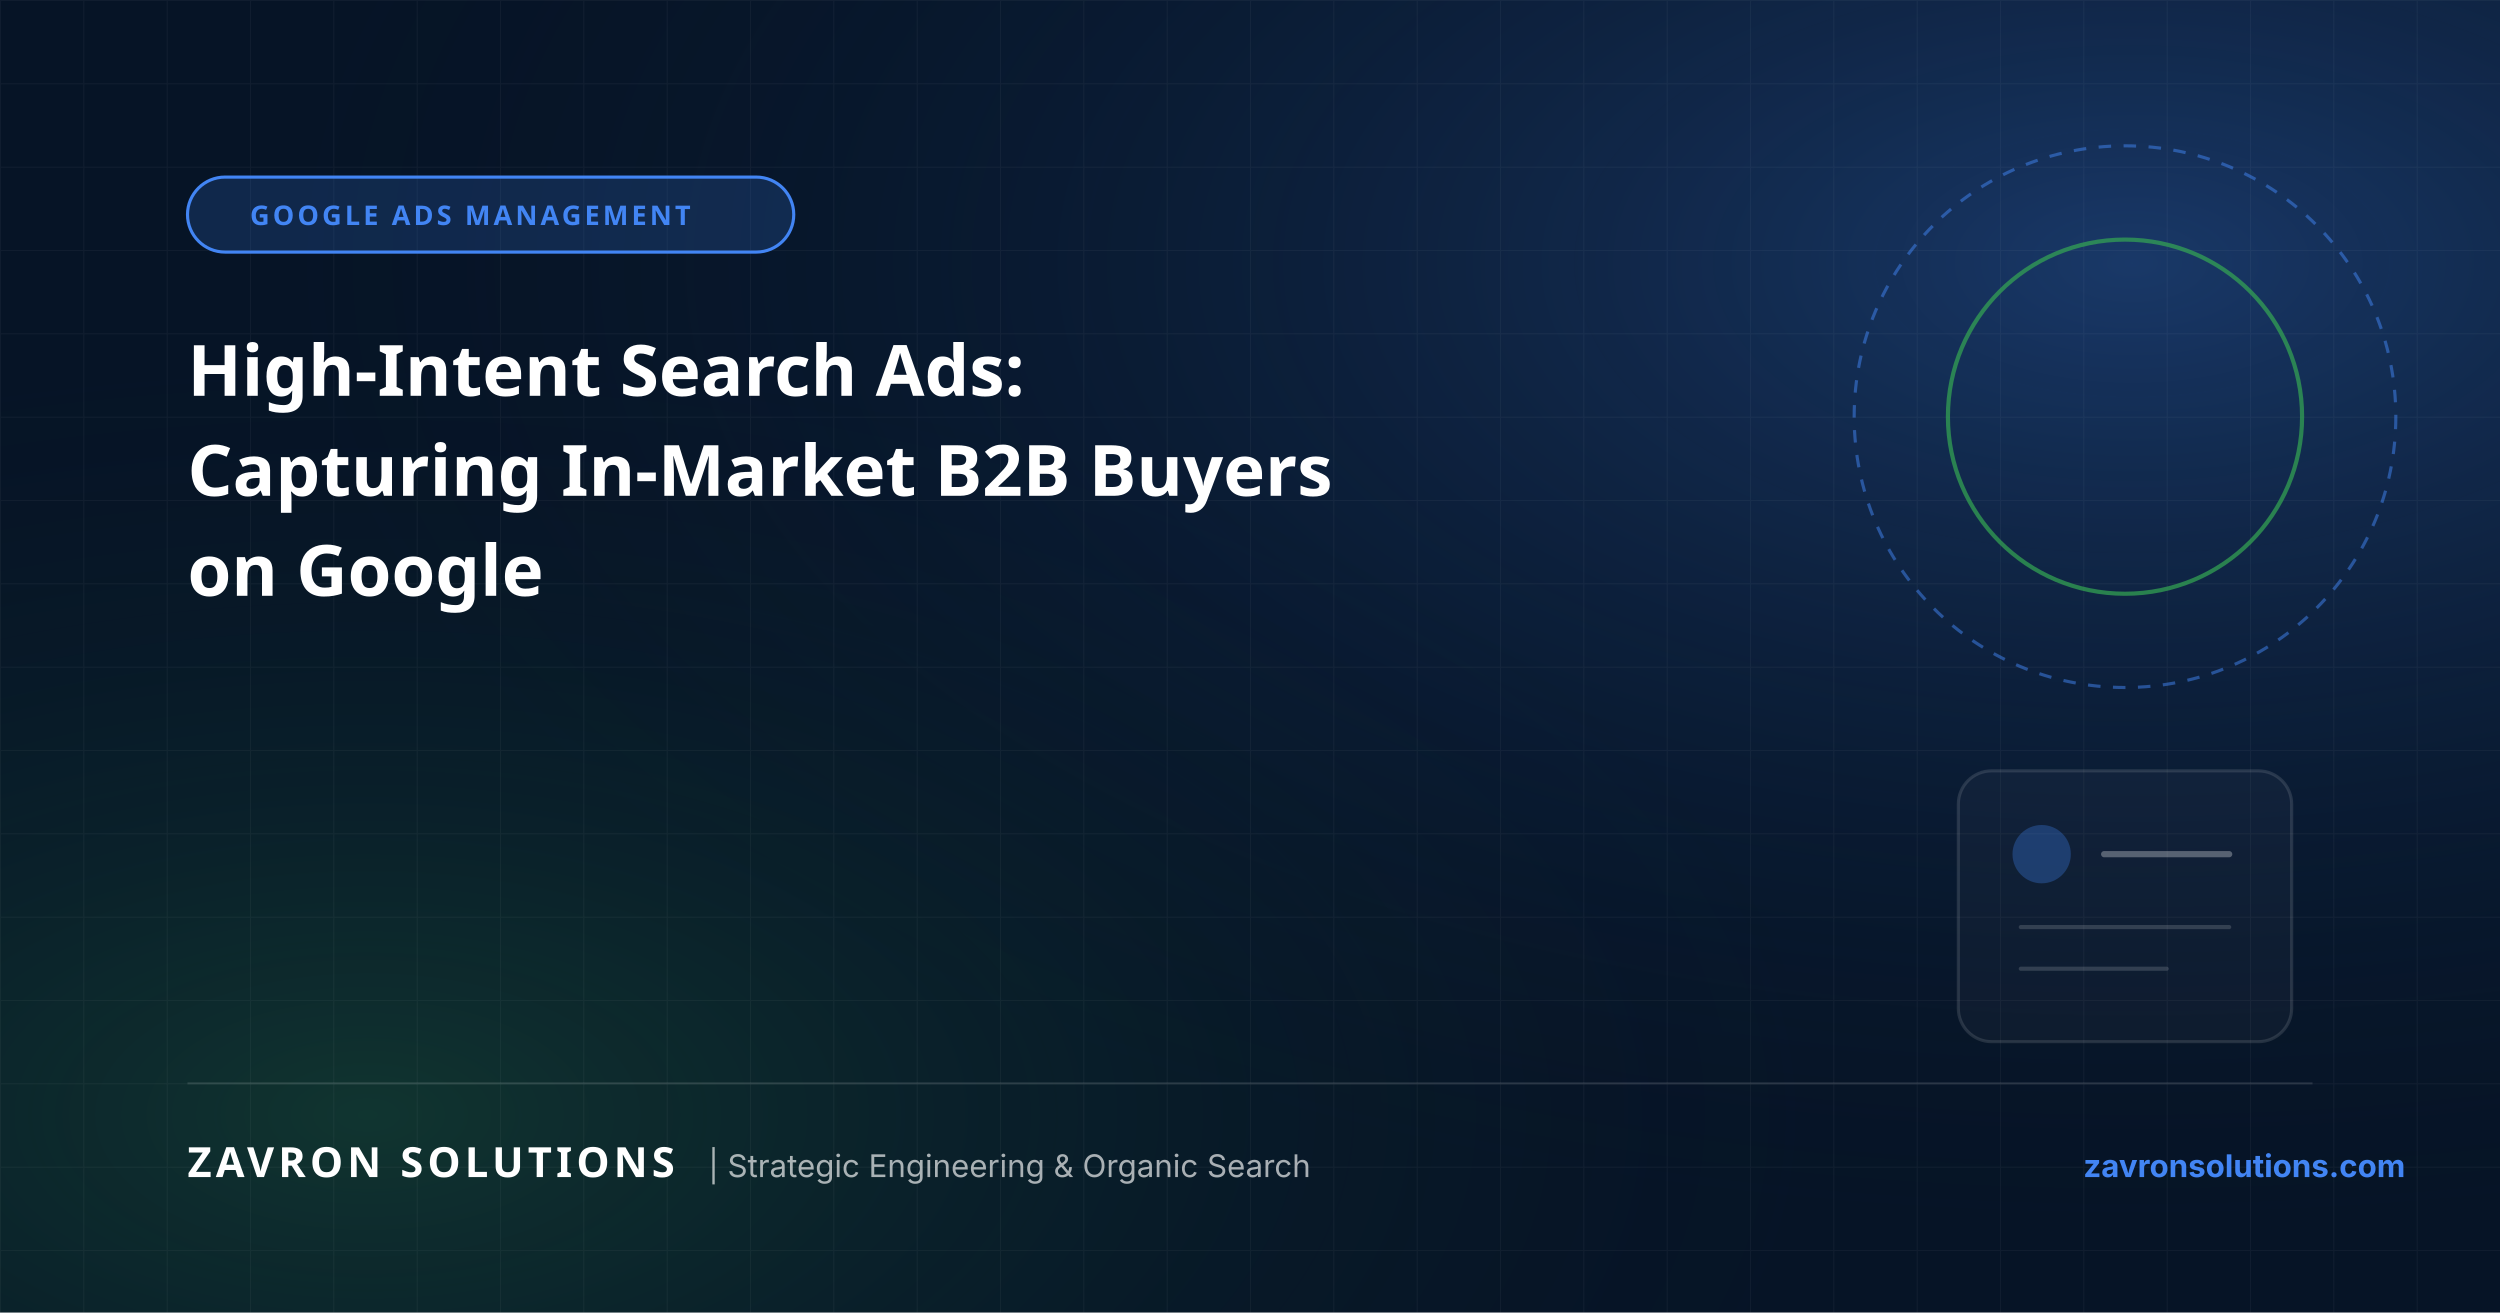
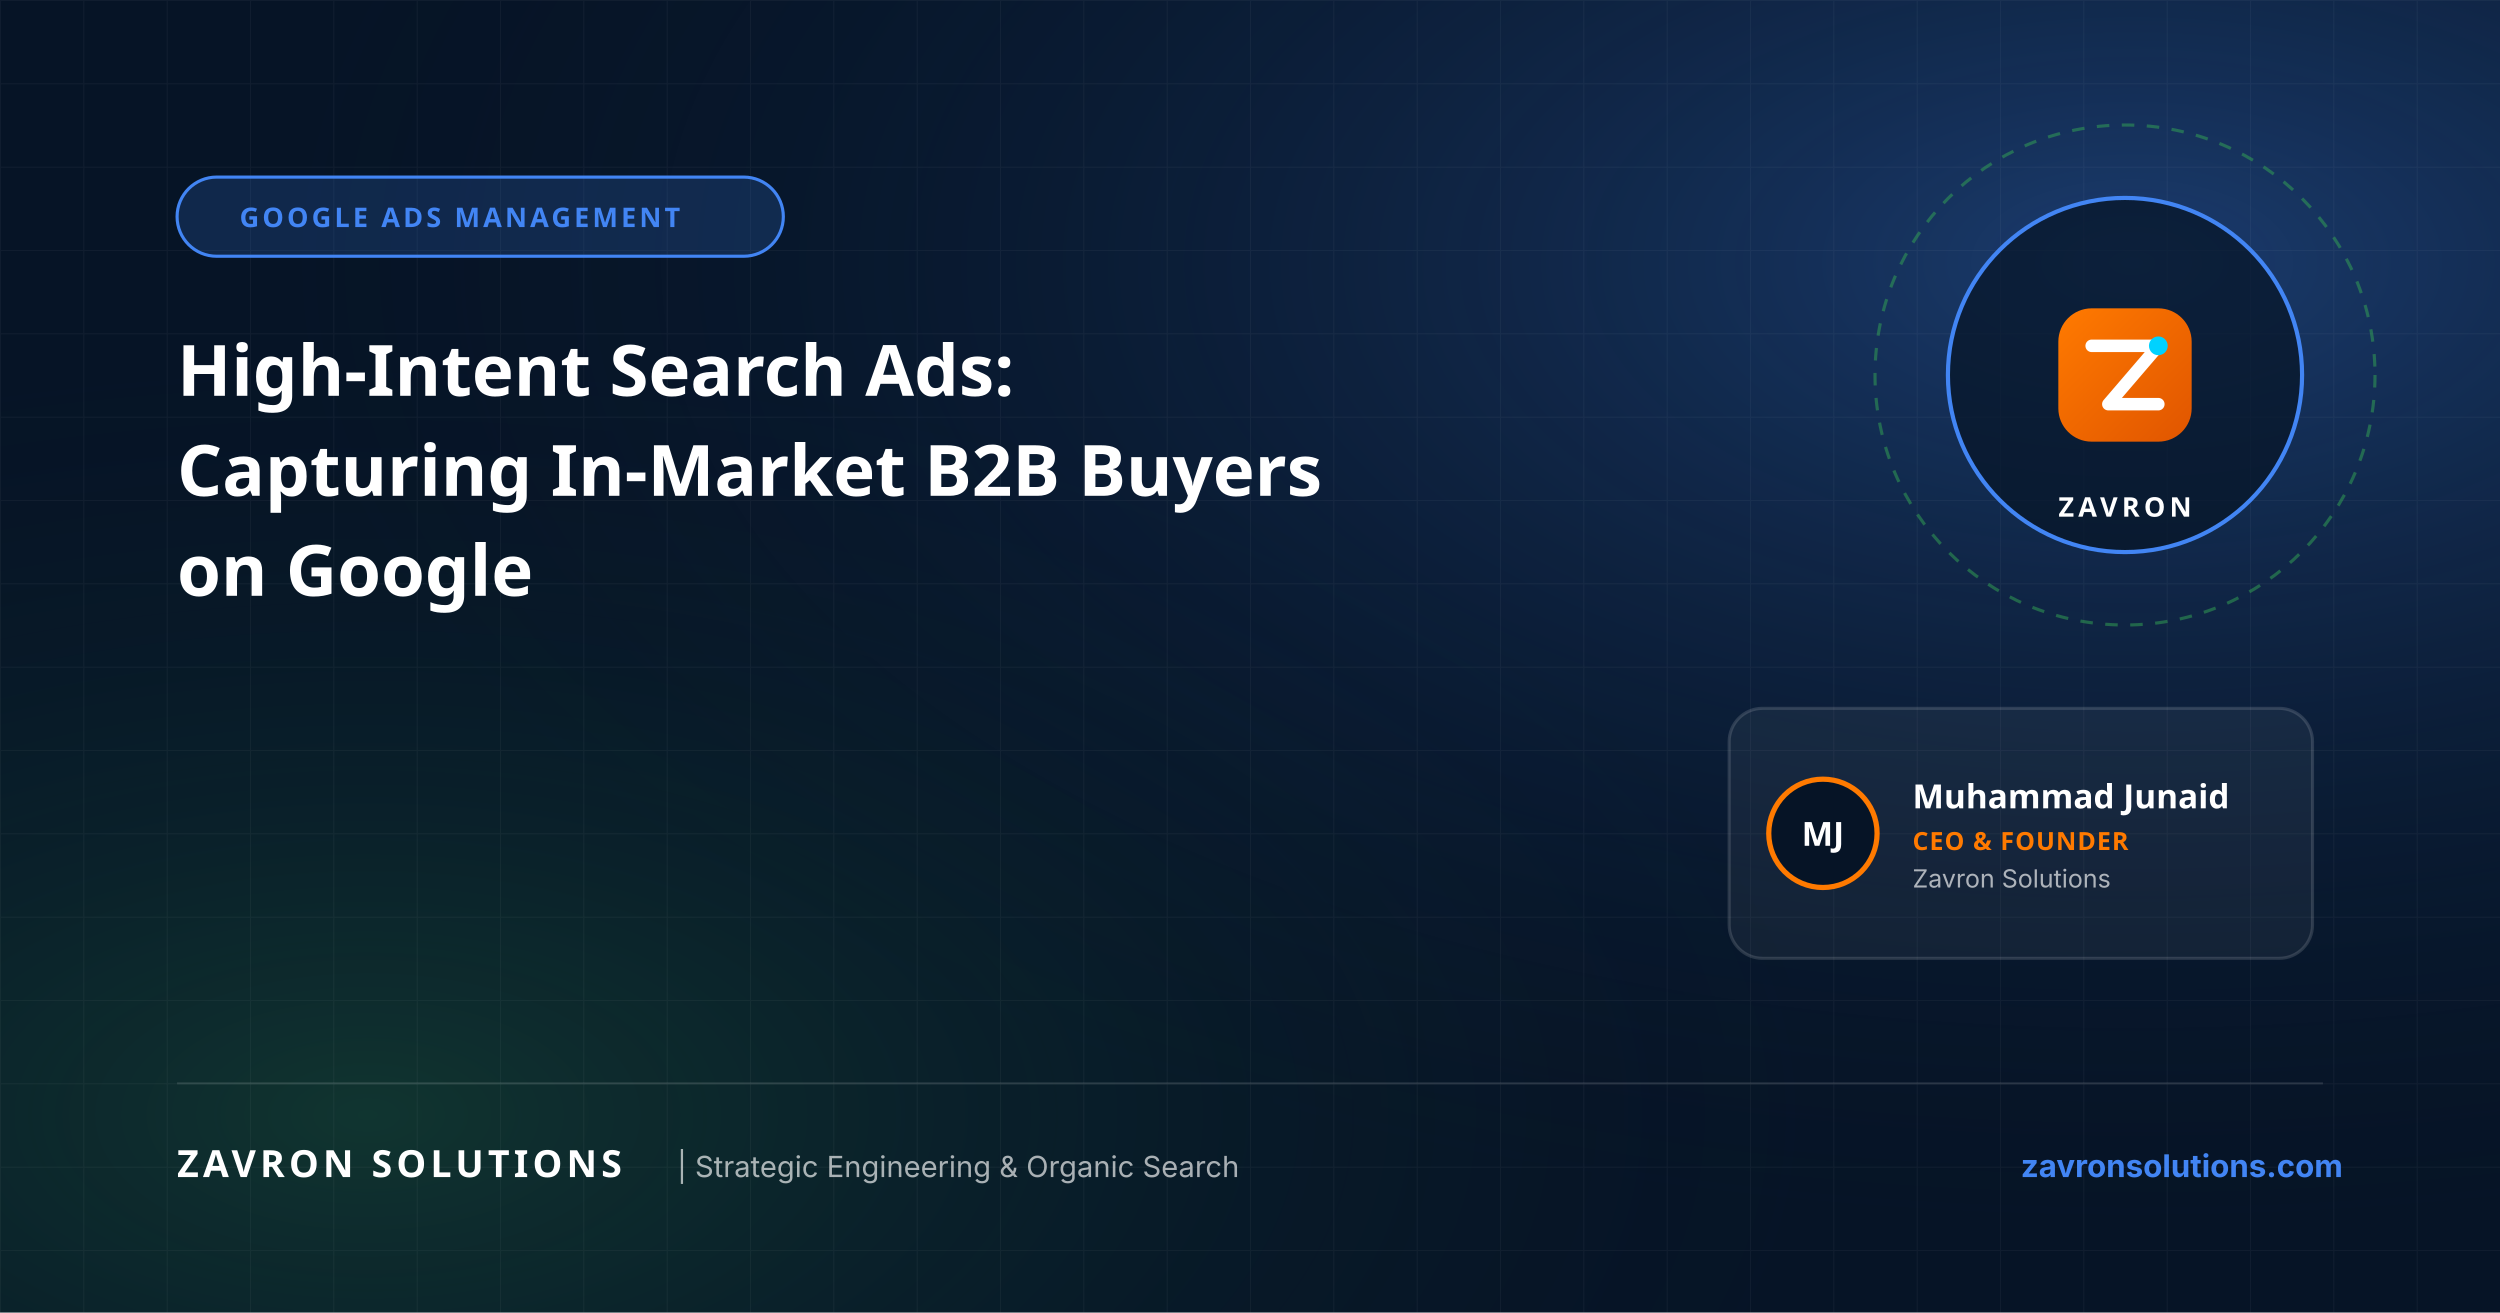
<svg xmlns="http://www.w3.org/2000/svg" width="1200" height="630" viewBox="0 0 1200 630" fill="none">
  <rect width="1200" height="630" fill="#061426" />
  <defs>
    <radialGradient id="grad1" cx="0.85" cy="0.2" r="0.75">
-       <stop offset="0%" stop-color="#4285f4" stop-opacity="0.32" />
+       <stop offset="0%" stop-color="#4285f4" stop-opacity="0.35" />
      <stop offset="100%" stop-color="#061426" stop-opacity="0" />
    </radialGradient>
    <radialGradient id="grad2" cx="0.15" cy="0.85" r="0.6">
      <stop offset="0%" stop-color="#34a853" stop-opacity="0.22" />
      <stop offset="100%" stop-color="#061426" stop-opacity="0" />
    </radialGradient>
+     <linearGradient id="logoGrad" x1="0" y1="0" x2="1" y2="1">
+       <stop offset="0%" stop-color="#FF7A00" />
+       <stop offset="100%" stop-color="#E05500" />
+     </linearGradient>
    <pattern id="grid" width="40" height="40" patternUnits="userSpaceOnUse">
      <path d="M 40 0 L 0 0 0 40" fill="none" stroke="rgba(255,255,255,0.04)" stroke-width="1" />
    </pattern>
  </defs>
  <rect width="1200" height="630" fill="url(#grad1)" />
  <rect width="1200" height="630" fill="url(#grad2)" />
  <rect width="1200" height="630" fill="url(#grid)" />
-   <circle cx="1020" cy="200" r="130" stroke="#4285f4" stroke-width="1.5" stroke-dasharray="6 6" fill="none" opacity="0.5" />
-   <circle cx="1020" cy="200" r="85" stroke="#34a853" stroke-width="2" fill="none" opacity="0.7" />
-   <rect x="940" y="370" width="160" height="130" rx="16" stroke="rgba(255,255,255,0.12)" stroke-width="1.5" fill="rgba(255,255,255,0.03)" />
-   <circle cx="980" cy="410" r="14" fill="#4285f4" fill-opacity="0.3" />
-   <line x1="1010" y1="410" x2="1070" y2="410" stroke="rgba(255,255,255,0.3)" stroke-width="3" stroke-linecap="round" />
-   <line x1="970" y1="445" x2="1070" y2="445" stroke="rgba(255,255,255,0.15)" stroke-width="2" stroke-linecap="round" />
-   <line x1="970" y1="465" x2="1040" y2="465" stroke="rgba(255,255,255,0.15)" stroke-width="2" stroke-linecap="round" />
-   <rect x="90" y="85" width="291" height="36" rx="18" fill="#4285f4" fill-opacity="0.18" stroke="#4285f4" stroke-width="1.5" />
-   <text x="120" y="108" fill="#4285f4" font-family="Plus Jakarta Sans, sans-serif" font-size="13" font-weight="700" letter-spacing="1.5">GOOGLE ADS MANAGEMENT</text>
-   <text x="90" y="190" fill="#FFFFFF" font-family="Plus Jakarta Sans, sans-serif" font-size="34" font-weight="800">High-Intent Search Ads:</text>
-   <text x="90" y="238" fill="#FFFFFF" font-family="Plus Jakarta Sans, sans-serif" font-size="34" font-weight="800">Capturing In-Market B2B Buyers</text>
-   <text x="90" y="286" fill="#FFFFFF" font-family="Plus Jakarta Sans, sans-serif" font-size="34" font-weight="800">on Google</text>
-   <line x1="90" y1="520" x2="1110" y2="520" stroke="rgba(255,255,255,0.12)" stroke-width="1" />
-   <text x="90" y="565" fill="#FFFFFF" font-family="Plus Jakarta Sans, sans-serif" font-size="20" font-weight="800" letter-spacing="2">ZAVRON SOLUTIONS</text>
-   <text x="340" y="565" fill="rgba(255,255,255,0.65)" font-family="Inter, sans-serif" font-size="15">| Strategic Engineering &amp; Organic Search</text>
-   <text x="1000" y="565" fill="#4285f4" font-family="Inter, sans-serif" font-size="15" font-weight="700">zavronsolutions.com</text>
+   <rect x="85" y="85" width="291" height="38" rx="19" fill="#4285f4" fill-opacity="0.18" stroke="#4285f4" stroke-width="1.5" />
+   <text x="115" y="109" fill="#4285f4" font-family="Plus Jakarta Sans, sans-serif" font-size="13" font-weight="700" letter-spacing="1.5">GOOGLE ADS MANAGEMENT</text>
+   <text x="85" y="190" fill="#FFFFFF" font-family="Plus Jakarta Sans, sans-serif" font-size="34" font-weight="800">High-Intent Search Ads:</text>
+   <text x="85" y="238" fill="#FFFFFF" font-family="Plus Jakarta Sans, sans-serif" font-size="34" font-weight="800">Capturing In-Market B2B Buyers</text>
+   <text x="85" y="286" fill="#FFFFFF" font-family="Plus Jakarta Sans, sans-serif" font-size="34" font-weight="800">on Google</text>
+   <circle cx="1020" cy="180" r="85" stroke="#4285f4" stroke-width="2" fill="rgba(6, 20, 38, 0.7)" />
+   <circle cx="1020" cy="180" r="120" stroke="#34a853" stroke-width="1.5" stroke-dasharray="6 6" fill="none" opacity="0.5" />
+   <g transform="translate(988, 148)">
+     <rect width="64" height="64" rx="16" fill="url(#logoGrad)" />
+     <path d="M16 18 H48 L24 46 H48" stroke="#FFFFFF" stroke-width="6" stroke-linecap="round" stroke-linejoin="round" />
+     <circle cx="48" cy="18" r="4.5" fill="#00D2FF" />
+   </g>
+   <text x="1020" y="248" fill="#FFFFFF" font-family="Plus Jakarta Sans, sans-serif" font-size="13" font-weight="800" letter-spacing="2" text-anchor="middle">ZAVRON</text>
+   <rect x="830" y="340" width="280" height="120" rx="16" fill="rgba(255,255,255,0.05)" stroke="rgba(255,255,255,0.14)" stroke-width="1.5" />
+   <circle cx="875" cy="400" r="26" fill="#061426" stroke="#FF7A00" stroke-width="2.5" />
+   <text x="875" y="406" fill="#FFFFFF" font-family="Plus Jakarta Sans, sans-serif" font-size="16" font-weight="800" text-anchor="middle">MJ</text>
+   <text x="918" y="388" fill="#FFFFFF" font-family="Plus Jakarta Sans, sans-serif" font-size="16" font-weight="700">Muhammad Junaid</text>
+   <text x="918" y="408" fill="#FF7A00" font-family="Plus Jakarta Sans, sans-serif" font-size="12" font-weight="700" letter-spacing="0.5">CEO &amp; FOUNDER</text>
+   <text x="918" y="426" fill="rgba(255,255,255,0.65)" font-family="Inter, sans-serif" font-size="12">Zavron Solutions</text>
+   <line x1="85" y1="520" x2="1115" y2="520" stroke="rgba(255,255,255,0.12)" stroke-width="1" />
+   <text x="85" y="565" fill="#FFFFFF" font-family="Plus Jakarta Sans, sans-serif" font-size="18" font-weight="800" letter-spacing="2">ZAVRON SOLUTIONS</text>
+   <text x="325" y="565" fill="rgba(255,255,255,0.65)" font-family="Inter, sans-serif" font-size="14">|   Strategic Engineering &amp; Organic Search</text>
+   <text x="970" y="565" fill="#4285f4" font-family="Inter, sans-serif" font-size="15" font-weight="700">zavronsolutions.com</text>
</svg>
